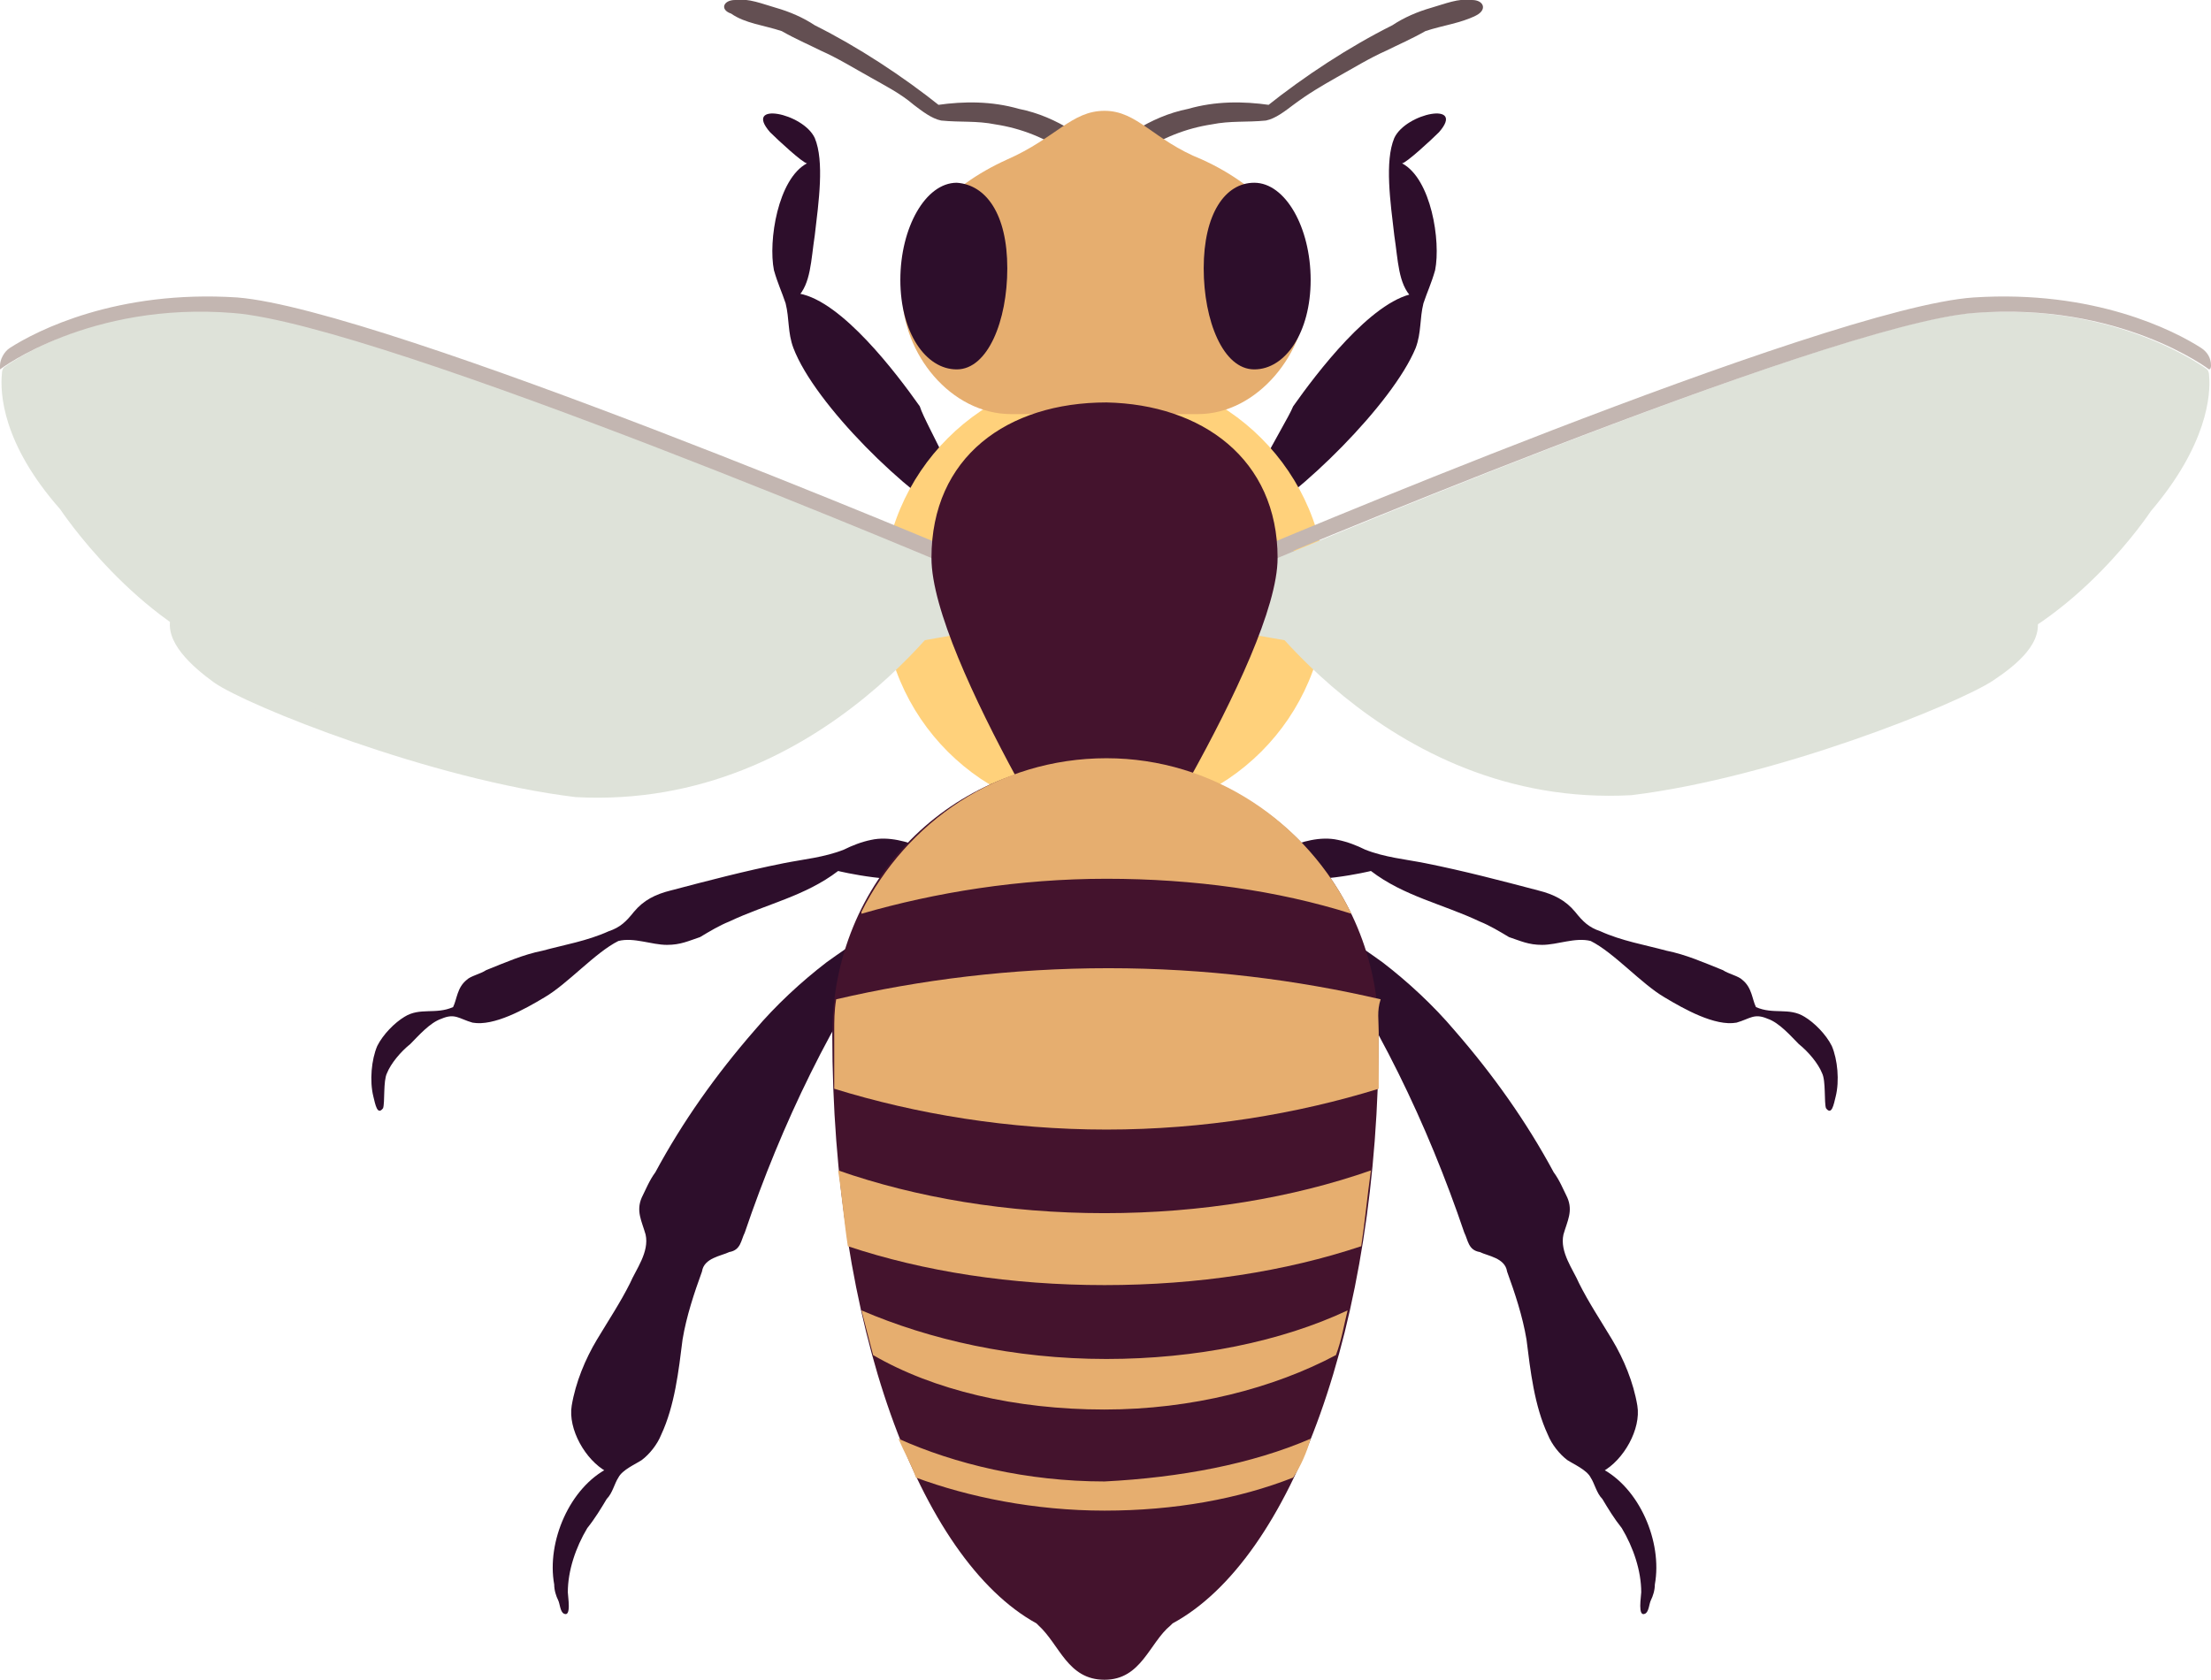
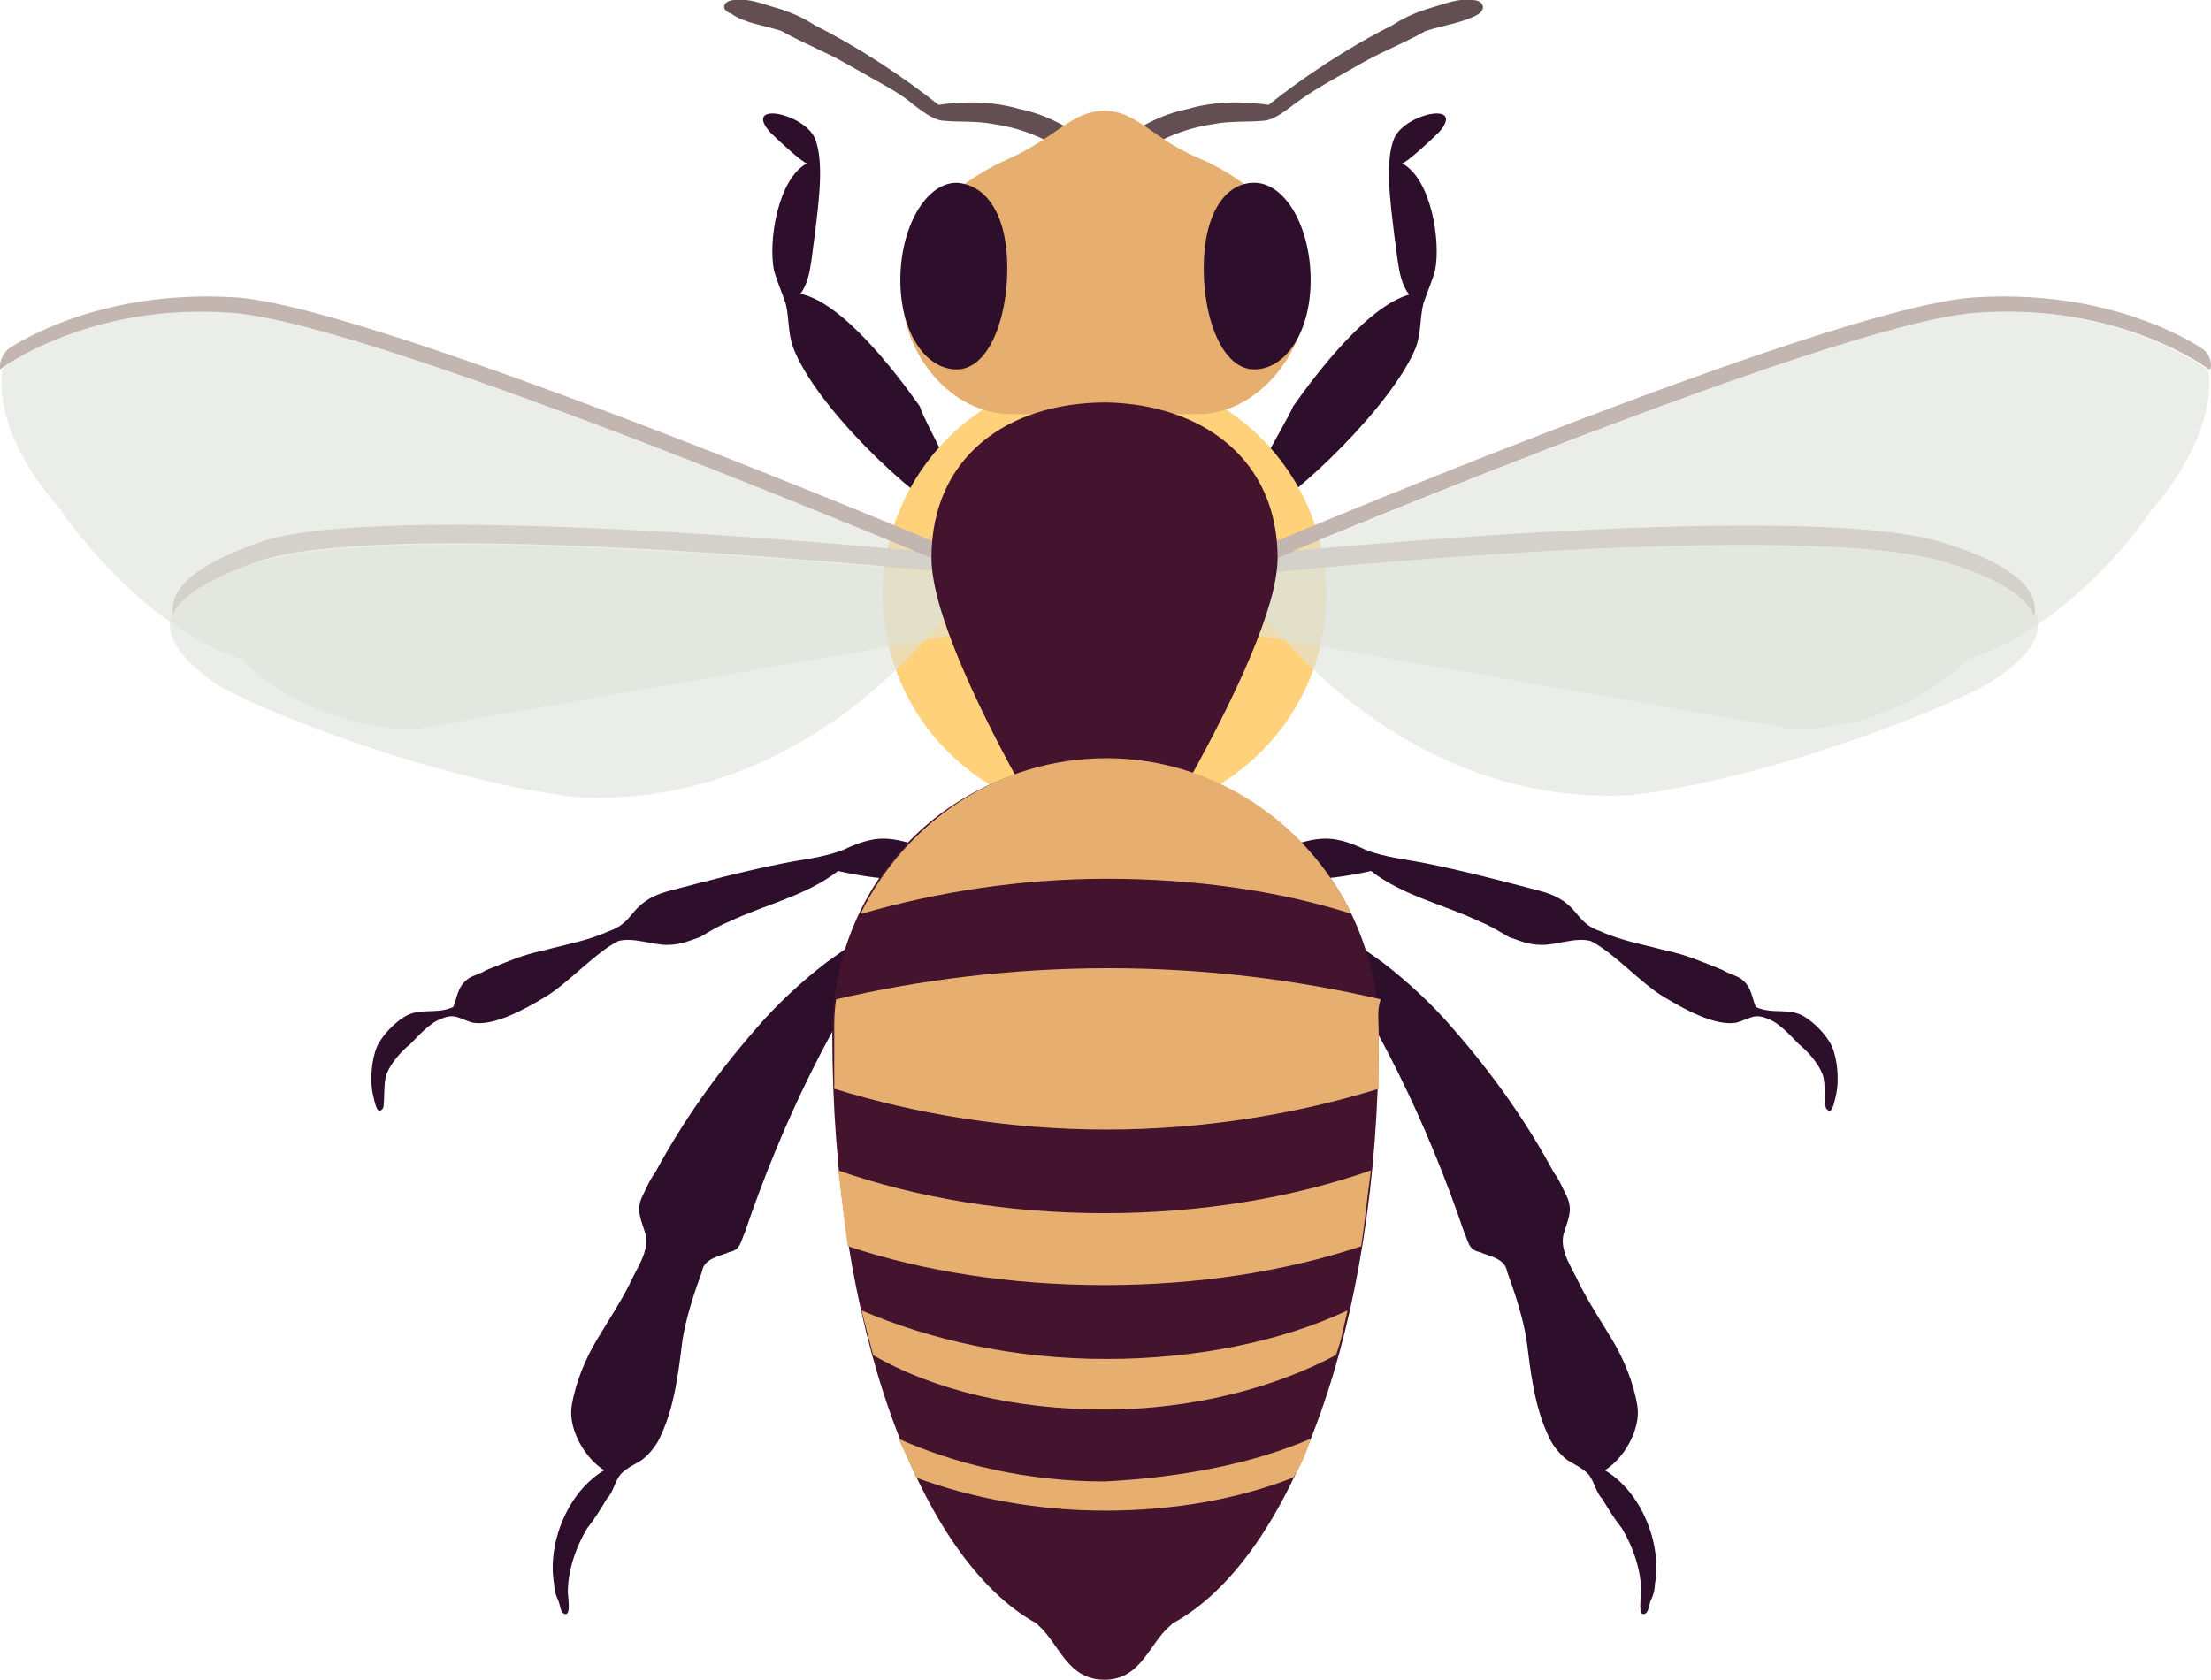
- <svg xmlns="http://www.w3.org/2000/svg" width="113.7" height="86.4" viewBox="0 0 113.7 86.4" enable-background="new 0 0 113.7 86.4">
-   <g fill="#2d0e2b">
-     <path d="m47.8 45c-1.4.6-4.7-.2-4.7-.2-1.7 1.3-3.7 1.7-5.6 2.6-.5.2-1 .5-1.5.8-.6.2-1 .4-1.7.4-.8 0-1.7-.4-2.5-.2-1.2.6-2.6 2.2-3.8 2.9-1 .6-2.6 1.5-3.7 1.3-.7-.2-.9-.5-1.6-.2-.6.2-1.2.9-1.6 1.3-.5.4-1 1-1.2 1.5-.2.4-.1 1.5-.2 1.8-.3.4-.4-.2-.5-.6-.2-.8-.1-1.9.2-2.6.3-.6.9-1.2 1.4-1.5.8-.5 1.6-.1 2.5-.5.2-.4.2-1 .7-1.4.2-.2.7-.3 1-.5 1-.4 1.9-.8 2.9-1 1.1-.3 2.3-.5 3.4-1 .6-.2.9-.5 1.3-1 .5-.6 1.1-.9 1.9-1.1 1.9-.5 3.8-1 5.8-1.4 1-.2 2.1-.3 3.1-.7.4-.2.9-.4 1.4-.5.9-.2 1.9.1 2.6.4.1.2 1.5 1 .4 1.4" />
-     <path d="m65.8 45c1.4.6 4.7-.2 4.7-.2 1.7 1.3 3.7 1.7 5.6 2.6.5.2 1 .5 1.5.8.6.2 1 .4 1.7.4.8 0 1.7-.4 2.5-.2 1.2.6 2.6 2.2 3.8 2.9 1 .6 2.6 1.5 3.7 1.3.7-.2.9-.5 1.6-.2.6.2 1.2.9 1.6 1.3.5.4 1 1 1.2 1.5.2.4.1 1.5.2 1.8.3.4.4-.2.5-.6.2-.8.1-1.9-.2-2.6-.3-.6-.9-1.2-1.4-1.5-.8-.5-1.6-.1-2.5-.5-.2-.4-.2-1-.7-1.4-.2-.2-.7-.3-1-.5-1-.4-1.9-.8-2.9-1-1.1-.3-2.3-.5-3.4-1-.6-.2-.9-.5-1.3-1-.5-.6-1.1-.9-1.9-1.1-1.9-.5-3.8-1-5.8-1.4-1-.2-2.1-.3-3.1-.7-.4-.2-.9-.4-1.4-.5-.9-.2-1.9.1-2.6.4-.1.2-1.4 1-.4 1.4" />
-     <path d="m46.2 47.6c-3.4 4.8-6 10.2-7.9 15.8-.2.4-.2.9-.8 1-.4.2-1.3.3-1.4 1-.4 1.1-.8 2.3-1 3.5-.2 1.6-.4 3.4-1.1 4.9-.2.5-.6 1-1 1.3-.3.2-1 .5-1.2.9-.2.3-.3.8-.6 1.1-.3.5-.6 1-1 1.5-.6 1-1 2.2-1 3.3 0 .2.2 1.3-.2 1.1-.2-.1-.2-.5-.3-.7-.1-.2-.2-.5-.2-.8-.4-2.2.8-5 2.8-6 0 .1-.1.2-.1.2-1.1-.6-2-2.2-1.8-3.4.2-1.2.7-2.4 1.3-3.4.6-1 1.2-1.9 1.7-2.9.3-.7 1-1.6.8-2.5-.2-.7-.5-1.2-.2-1.9.2-.4.4-.9.7-1.3 1.4-2.6 3.1-5 5.1-7.3 1.1-1.3 2.4-2.5 3.7-3.5.7-.5 1.4-1 2.1-1.4.3-.2.7-.4 1-.6.1-.1.3-.2.5-.2.1.1.2.2.1.3" />
-     <path d="m67.4 47.6c3.4 4.8 6 10.2 7.9 15.8.2.4.2.9.8 1 .4.2 1.3.3 1.4 1 .4 1.1.8 2.3 1 3.5.2 1.6.4 3.4 1.1 4.9.2.5.6 1 1 1.3.3.2 1 .5 1.2.9.2.3.3.8.6 1.1.3.5.6 1 1 1.5.6 1 1 2.2 1 3.3 0 .2-.2 1.3.2 1.1.2-.1.2-.5.3-.7s.2-.5.2-.8c.4-2.2-.8-5-2.8-6 0 .1.1.2.1.2 1.1-.6 2-2.2 1.8-3.4-.2-1.2-.7-2.4-1.3-3.4-.6-1-1.2-1.9-1.7-2.9-.3-.7-1-1.6-.8-2.5.2-.7.5-1.2.2-1.9-.2-.4-.4-.9-.7-1.3-1.4-2.6-3.1-5-5.1-7.3-1.1-1.3-2.4-2.5-3.7-3.5-.7-.5-1.4-1-2.1-1.4-.3-.2-.7-.4-1-.6-.1-.1-.3-.2-.5-.2-.1.1-.1.2-.1.3" />
-     <path d="m49.4 26.9c-2.7-1.4-7.5-6.1-8.6-9-.3-.8-.2-1.5-.4-2.3-.2-.6-.4-1-.6-1.7-.3-1.5.2-4.7 1.7-5.5-.2 0-1.5-1.2-1.9-1.6-1.4-1.6 1.7-1 2.3.3.5 1.2.2 3.3 0 5-.2 1.3-.2 2.5-.9 3.2l.1-.2c2.2.4 5 4.1 6.2 5.8.3 1 2.9 5.2 2.1 6" />
-     <path d="m64.2 26.9c2.6-1.4 7.4-6.1 8.6-9 .3-.8.2-1.5.4-2.3.2-.6.4-1 .6-1.7.3-1.5-.2-4.7-1.7-5.5.2 0 1.5-1.2 1.9-1.6 1.4-1.6-1.7-1-2.3.3-.5 1.2-.2 3.3 0 5 .2 1.3.2 2.5.9 3.2l.1-.2c-2.2.4-5 4.1-6.2 5.8-.4 1-3.2 5.2-2.3 6" />
-   </g>
-   <circle cx="56.8" cy="30.6" r="11.4" fill="#ffd17b" />
-   <path d="m49.8 29.5l-.1.7c0 0-7.2 11.5-20.1 10.8-7.4-.9-16.9-4.7-18.6-5.9-1.1-.8-2.6-2.1-2.2-3.4.3-1 1.6-2 4.6-2.8 7.3-2.2 33.7.4 36 .7.3-.1.4-.1.4-.1" fill="#dee2d9" />
-   <path d="m49.8 28.6l-.1.8c0 0-.1.1-.2.1-2.3-.2-28.7-2.9-36-.7-3 1-4.3 2-4.6 2.8-.2-1.2.9-2.5 4.7-3.8 7.6-2.2 36.2.8 36.2.8" fill="#c3b6b1" />
-   <path d="m49.9 29.5l.1 3-28.6 5c-5.7 0-9-3.6-9-3.6-5.4-1.8-9.3-7.7-9.3-7.7-3-3.4-3.1-6-3-7 0-.2.1-.3.1-.3s4.6-3.5 12.1-2.9c7.5.7 37.6 13.5 37.6 13.5" fill="#dee2d9" />
-   <path d="m49.8 28.6v.9c0 0-30.1-12.8-37.8-13.4-7.4-.6-12 2.9-12 2.9s0-.1 0-.2c0-.3.2-.7.5-.9 1.4-.9 5.5-3 11.7-2.6 7.6.6 37.6 13.3 37.6 13.3" fill="#c3b6b1" />
-   <path d="m63.9 29.5c0 0 .1 0 .2 0 2.3-.2 28.7-2.9 36-.7 3 1 4.3 2 4.6 2.8.5 1.4-1 2.6-2.2 3.4-1.8 1.2-11.2 5-18.6 5.9-12.8.7-20-10.7-20-10.7v-.7" fill="#dee2d9" />
-   <path d="m63.8 28.6c0 0 28.6-3 36.1-.7 3.9 1.2 5 2.6 4.7 3.8-.3-.9-1.6-1.9-4.6-2.8-7.3-2.2-33.7.4-36 .7-.1-.1-.2-.1-.2-.1v-.9" fill="#c3b6b1" />
-   <path d="m63.8 29.5c0 0 30.1-12.8 37.6-13.4 7.5-.6 12.1 2.9 12.1 2.9s.1.1.1.3c.1 1-.1 3.6-3 7 0 0-3.8 5.8-9.4 7.6 0 0-3.3 3.6-9 3.6l-28.6-5 .2-3" fill="#dee2d9" />
-   <path d="m63.8 28.6c0 0 30.1-12.8 37.7-13.3 6.2-.4 10.3 1.7 11.7 2.6.3.2.5.5.5.9 0 .2-.1.2-.1.2s-4.6-3.5-12.1-2.9c-7.6.6-37.8 13.4-37.8 13.4l.1-.9" fill="#c3b6b1" />
-   <g fill="#634f52">
-     <path d="m54.9 7.9c-1.1-.8-2.4-1.3-3.7-1.5-1-.2-1.8-.1-2.8-.2-.5-.1-1-.5-1.4-.8-.7-.6-1.5-1-2.2-1.4-.9-.5-1.7-1-2.6-1.4-.6-.3-1.3-.6-2-1-.9-.3-1.9-.4-2.6-.9-.6-.2-.4-.7.2-.7.7-.1 1.4.2 2.1.4.7.2 1.4.5 2 .9 2.2 1.1 4.5 2.6 6.5 4.2-.1 0-.2 0-.2-.1 1.4-.2 2.8-.2 4.2.2 1 .2 1.9.6 2.7 1.1.3.2.7.4.5.9 0 .3-.4.4-.7.3" />
-     <path d="m58.6 7.9c1.1-.8 2.4-1.3 3.7-1.5 1-.2 1.8-.1 2.8-.2.5-.1 1-.5 1.4-.8.8-.6 1.5-1 2.2-1.4.9-.5 1.7-1 2.6-1.4.6-.3 1.3-.6 2-1 .9-.3 1.8-.4 2.6-.8.6-.3.4-.8-.2-.8-.7-.1-1.4.2-2.1.4-.7.2-1.4.5-2 .9-2.2 1.1-4.5 2.6-6.5 4.2.1 0 .2 0 .2-.1-1.4-.2-2.8-.2-4.2.2-1 .2-1.9.6-2.7 1.1-.3.2-.7.4-.5.9.2.3.5.4.7.3" />
-   </g>
-   <path d="m61.6 21.3c3.1 0 5.6-3.2 5.6-6.2s-2.3-5.5-5.4-6.9c-2.5-1-3.3-2.5-5-2.5-1.7 0-2.5 1.4-5 2.5-3.1 1.4-5.4 3.8-5.4 6.9 0 3.1 2.5 6.2 5.6 6.2h9.6" fill="#e6ae6f" />
-   <g fill="#2d0e2b">
-     <path d="m51.8 13.8c0 2.7-1 5.2-2.6 5.2-1.6 0-2.9-1.9-2.9-4.6s1.3-5 2.9-5c1.5.1 2.6 1.6 2.6 4.4" />
-     <path d="m61.9 13.8c0 2.7 1 5.2 2.6 5.2 1.6 0 2.9-1.9 2.9-4.6s-1.3-5-2.9-5c-1.5 0-2.6 1.6-2.6 4.4" />
-   </g>
-   <g fill="#44132d">
-     <path d="m65.7 28.7c0 5.1-9 18.8-9 18.8s-8.8-13.6-8.8-18.8 3.9-8 9-8c4.9.1 8.8 2.9 8.8 8" />
-     <path d="m70.9 53.2c0-7.8-6.2-14.1-14.1-14.1s-14 6.2-14 14.1c0 15 4.5 27 10.5 30.3l.1.1c1.1 1 1.5 2.8 3.4 2.8 1.9 0 2.3-1.9 3.4-2.8l.1-.1c6.1-3.3 10.6-15.3 10.6-30.3" />
-   </g>
-   <g fill="#e6ae6f">
-     <path d="m69.5 47c-3.8-1.2-8.1-1.8-12.6-1.8s-8.8.7-12.6 1.8c0 0 0 0 0-.1 2.3-4.6 7-7.9 12.6-7.9 5.5 0 10.3 3.3 12.6 8" />
-     <path d="m67.4 74c-.2.7-.5 1.4-.9 2-2.8 1.1-6.1 1.7-9.7 1.7-3.6 0-7-.7-9.7-1.7-.2-.6-.6-1.3-.9-2 2.9 1.3 6.6 2.2 10.6 2.2 3.9-.2 7.6-.9 10.6-2.2" />
-     <path d="m69.3 67.4c-.2.8-.3 1.5-.6 2.3-3.2 1.7-7.4 2.8-11.9 2.8-4.6 0-8.8-1-11.9-2.8-.2-.8-.4-1.5-.6-2.3 3.5 1.5 7.8 2.5 12.6 2.5 4.6 0 9-.9 12.4-2.5" />
-     <path d="m70.5 60.2c-.2 1.4-.3 2.6-.5 3.9-3.9 1.3-8.4 2-13.2 2s-9.3-.7-13.2-2c-.2-1.3-.3-2.6-.5-3.9 4 1.4 8.7 2.2 13.7 2.2s9.7-.8 13.7-2.2" />
-     <path d="m70.9 53.1c0 .7 0 1.4 0 2.2 0 .2 0 .4 0 .7-4.2 1.3-9 2.1-14 2.1s-9.8-.8-14-2.1c0-.2 0-.4 0-.7 0-.7 0-1.4 0-2.2 0-.6 0-1.1.1-1.7 4.3-1 9-1.6 14-1.6s9.7.6 14 1.6c-.2.6-.1 1.1-.1 1.7" />
+ <svg xmlns="http://www.w3.org/2000/svg" version="1.1" id="Layer_1" x="0px" y="0px" width="113.7px" height="86.4px" viewBox="0 0 113.7 86.4" style="enable-background:new 0 0 113.7 86.4;" xml:space="preserve">
+   <style type="text/css">
+ 	.st0{fill:#2D0E2B;}
+ 	.st1{fill:#FFD17B;enable-background:new    ;}
+ 	.st2{opacity:0.6;fill:#DEE2D9;enable-background:new    ;}
+ 	.st3{fill:#C3B6B1;}
+ 	.st4{fill:#634F52;}
+ 	.st5{fill:#E6AE6F;}
+ 	.st6{fill:#44132D;}
+ </style>
+   <g>
+     <g>
+       <path class="st0" d="M47.8,45c-1.4,0.6-4.7-0.2-4.7-0.2c-1.7,1.3-3.7,1.7-5.6,2.6c-0.5,0.2-1,0.5-1.5,0.8c-0.6,0.2-1,0.4-1.7,0.4    c-0.8,0-1.7-0.4-2.5-0.2c-1.2,0.6-2.6,2.2-3.8,2.9c-1,0.6-2.6,1.5-3.7,1.3c-0.7-0.2-0.9-0.5-1.6-0.2c-0.6,0.2-1.2,0.9-1.6,1.3    c-0.5,0.4-1,1-1.2,1.5c-0.2,0.4-0.1,1.5-0.2,1.8c-0.3,0.4-0.4-0.2-0.5-0.6c-0.2-0.8-0.1-1.9,0.2-2.6c0.3-0.6,0.9-1.2,1.4-1.5    c0.8-0.5,1.6-0.1,2.5-0.5c0.2-0.4,0.2-1,0.7-1.4c0.2-0.2,0.7-0.3,1-0.5c1-0.4,1.9-0.8,2.9-1c1.1-0.3,2.3-0.5,3.4-1    c0.6-0.2,0.9-0.5,1.3-1c0.5-0.6,1.1-0.9,1.9-1.1c1.9-0.5,3.8-1,5.8-1.4c1-0.2,2.1-0.3,3.1-0.7c0.4-0.2,0.9-0.4,1.4-0.5    c0.9-0.2,1.9,0.1,2.6,0.4C47.5,43.8,48.9,44.6,47.8,45" />
+       <path class="st0" d="M65.8,45c1.4,0.6,4.7-0.2,4.7-0.2c1.7,1.3,3.7,1.7,5.6,2.6c0.5,0.2,1,0.5,1.5,0.8c0.6,0.2,1,0.4,1.7,0.4    c0.8,0,1.7-0.4,2.5-0.2c1.2,0.6,2.6,2.2,3.8,2.9c1,0.6,2.6,1.5,3.7,1.3c0.7-0.2,0.9-0.5,1.6-0.2c0.6,0.2,1.2,0.9,1.6,1.3    c0.5,0.4,1,1,1.2,1.5c0.2,0.4,0.1,1.5,0.2,1.8c0.3,0.4,0.4-0.2,0.5-0.6c0.2-0.8,0.1-1.9-0.2-2.6c-0.3-0.6-0.9-1.2-1.4-1.5    c-0.8-0.5-1.6-0.1-2.5-0.5c-0.2-0.4-0.2-1-0.7-1.4c-0.2-0.2-0.7-0.3-1-0.5c-1-0.4-1.9-0.8-2.9-1c-1.1-0.3-2.3-0.5-3.4-1    c-0.6-0.2-0.9-0.5-1.3-1c-0.5-0.6-1.1-0.9-1.9-1.1c-1.9-0.5-3.8-1-5.8-1.4c-1-0.2-2.1-0.3-3.1-0.7c-0.4-0.2-0.9-0.4-1.4-0.5    c-0.9-0.2-1.9,0.1-2.6,0.4C66.1,43.8,64.8,44.6,65.8,45" />
+       <path class="st0" d="M46.2,47.6c-3.4,4.8-6,10.2-7.9,15.8c-0.2,0.4-0.2,0.9-0.8,1c-0.4,0.2-1.3,0.3-1.4,1c-0.4,1.1-0.8,2.3-1,3.5    c-0.2,1.6-0.4,3.4-1.1,4.9c-0.2,0.5-0.6,1-1,1.3c-0.3,0.2-1,0.5-1.2,0.9c-0.2,0.3-0.3,0.8-0.6,1.1c-0.3,0.5-0.6,1-1,1.5    c-0.6,1-1,2.2-1,3.3c0,0.2,0.2,1.3-0.2,1.1c-0.2-0.1-0.2-0.5-0.3-0.7c-0.1-0.2-0.2-0.5-0.2-0.8c-0.4-2.2,0.8-5,2.8-6    c0,0.1-0.1,0.2-0.1,0.2c-1.1-0.6-2-2.2-1.8-3.4c0.2-1.2,0.7-2.4,1.3-3.4c0.6-1,1.2-1.9,1.7-2.9c0.3-0.7,1-1.6,0.8-2.5    c-0.2-0.7-0.5-1.2-0.2-1.9c0.2-0.4,0.4-0.9,0.7-1.3c1.4-2.6,3.1-5,5.1-7.3c1.1-1.3,2.4-2.5,3.7-3.5c0.7-0.5,1.4-1,2.1-1.4    c0.3-0.2,0.7-0.4,1-0.6c0.1-0.1,0.3-0.2,0.5-0.2C46.2,47.4,46.3,47.5,46.2,47.6" />
+       <path class="st0" d="M67.4,47.6c3.4,4.8,6,10.2,7.9,15.8c0.2,0.4,0.2,0.9,0.8,1c0.4,0.2,1.3,0.3,1.4,1c0.4,1.1,0.8,2.3,1,3.5    c0.2,1.6,0.4,3.4,1.1,4.9c0.2,0.5,0.6,1,1,1.3c0.3,0.2,1,0.5,1.2,0.9c0.2,0.3,0.3,0.8,0.6,1.1c0.3,0.5,0.6,1,1,1.5    c0.6,1,1,2.2,1,3.3c0,0.2-0.2,1.3,0.2,1.1c0.2-0.1,0.2-0.5,0.3-0.7s0.2-0.5,0.2-0.8c0.4-2.2-0.8-5-2.8-6c0,0.1,0.1,0.2,0.1,0.2    c1.1-0.6,2-2.2,1.8-3.4c-0.2-1.2-0.7-2.4-1.3-3.4c-0.6-1-1.2-1.9-1.7-2.9c-0.3-0.7-1-1.6-0.8-2.5c0.2-0.7,0.5-1.2,0.2-1.9    c-0.2-0.4-0.4-0.9-0.7-1.3c-1.4-2.6-3.1-5-5.1-7.3c-1.1-1.3-2.4-2.5-3.7-3.5c-0.7-0.5-1.4-1-2.1-1.4c-0.3-0.2-0.7-0.4-1-0.6    c-0.1-0.1-0.3-0.2-0.5-0.2C67.4,47.4,67.4,47.5,67.4,47.6" />
+       <path class="st0" d="M49.4,26.9c-2.7-1.4-7.5-6.1-8.6-9c-0.3-0.8-0.2-1.5-0.4-2.3c-0.2-0.6-0.4-1-0.6-1.7    c-0.3-1.5,0.2-4.7,1.7-5.5c-0.2,0-1.5-1.2-1.9-1.6c-1.4-1.6,1.7-1,2.3,0.3c0.5,1.2,0.2,3.3,0,5c-0.2,1.3-0.2,2.5-0.9,3.2l0.1-0.2    c2.2,0.4,5,4.1,6.2,5.8C47.6,21.9,50.2,26.1,49.4,26.9" />
+       <path class="st0" d="M64.2,26.9c2.6-1.4,7.4-6.1,8.6-9c0.3-0.8,0.2-1.5,0.4-2.3c0.2-0.6,0.4-1,0.6-1.7c0.3-1.5-0.2-4.7-1.7-5.5    c0.2,0,1.5-1.2,1.9-1.6c1.4-1.6-1.7-1-2.3,0.3c-0.5,1.2-0.2,3.3,0,5c0.2,1.3,0.2,2.5,0.9,3.2l0.1-0.2c-2.2,0.4-5,4.1-6.2,5.8    C66.1,21.9,63.3,26.1,64.2,26.9" />
+     </g>
+     <circle class="st1" cx="56.8" cy="30.6" r="11.4" />
+     <path class="st2" d="M49.8,29.5l-0.1,0.7c0,0-7.2,11.5-20.1,10.8c-7.4-0.9-16.9-4.7-18.6-5.9c-1.1-0.8-2.6-2.1-2.2-3.4   c0.3-1,1.6-2,4.6-2.8c7.3-2.2,33.7,0.4,36,0.7C49.7,29.5,49.8,29.5,49.8,29.5" />
+     <path class="st3" d="M49.8,28.6l-0.1,0.8c0,0-0.1,0.1-0.2,0.1c-2.3-0.2-28.7-2.9-36-0.7c-3,1-4.3,2-4.6,2.8   c-0.2-1.2,0.9-2.5,4.7-3.8C21.2,25.6,49.8,28.6,49.8,28.6" />
+     <path class="st2" d="M49.9,29.5l0.1,3l-28.6,5c-5.7,0-9-3.6-9-3.6c-5.4-1.8-9.3-7.7-9.3-7.7c-3-3.4-3.1-6-3-7   c0-0.2,0.1-0.3,0.1-0.3s4.6-3.5,12.1-2.9C19.8,16.7,49.9,29.5,49.9,29.5" />
+     <path class="st3" d="M49.8,28.6v0.9c0,0-30.1-12.8-37.8-13.4C4.6,15.5,0,19,0,19s0-0.1,0-0.2c0-0.3,0.2-0.7,0.5-0.9   c1.4-0.9,5.5-3,11.7-2.6C19.8,15.9,49.8,28.6,49.8,28.6" />
+     <path class="st2" d="M63.9,29.5c0,0,0.1,0,0.2,0c2.3-0.2,28.7-2.9,36-0.7c3,1,4.3,2,4.6,2.8c0.5,1.4-1,2.6-2.2,3.4   c-1.8,1.2-11.2,5-18.6,5.9c-12.8,0.7-20-10.7-20-10.7L63.9,29.5" />
+     <path class="st3" d="M63.8,28.6c0,0,28.6-3,36.1-0.7c3.9,1.2,5,2.6,4.7,3.8c-0.3-0.9-1.6-1.9-4.6-2.8c-7.3-2.2-33.7,0.4-36,0.7   c-0.1-0.1-0.2-0.1-0.2-0.1V28.6" />
+     <path class="st2" d="M63.8,29.5c0,0,30.1-12.8,37.6-13.4c7.5-0.6,12.1,2.9,12.1,2.9s0.1,0.1,0.1,0.3c0.1,1-0.1,3.6-3,7   c0,0-3.8,5.8-9.4,7.6c0,0-3.3,3.6-9,3.6l-28.6-5L63.8,29.5" />
+     <path class="st3" d="M63.8,28.6c0,0,30.1-12.8,37.7-13.3c6.2-0.4,10.3,1.7,11.7,2.6c0.3,0.2,0.5,0.5,0.5,0.9c0,0.2-0.1,0.2-0.1,0.2   s-4.6-3.5-12.1-2.9c-7.6,0.6-37.8,13.4-37.8,13.4L63.8,28.6" />
+     <g>
+       <path class="st4" d="M54.9,7.9c-1.1-0.8-2.4-1.3-3.7-1.5c-1-0.2-1.8-0.1-2.8-0.2c-0.5-0.1-1-0.5-1.4-0.8c-0.7-0.6-1.5-1-2.2-1.4    c-0.9-0.5-1.7-1-2.6-1.4c-0.6-0.3-1.3-0.6-2-1c-0.9-0.3-1.9-0.4-2.6-0.9C37,0.5,37.2,0,37.8,0c0.7-0.1,1.4,0.2,2.1,0.4    c0.7,0.2,1.4,0.5,2,0.9c2.2,1.1,4.5,2.6,6.5,4.2c-0.1,0-0.2,0-0.2-0.1c1.4-0.2,2.8-0.2,4.2,0.2c1,0.2,1.9,0.6,2.7,1.1    c0.3,0.2,0.7,0.4,0.5,0.9C55.6,7.9,55.2,8,54.9,7.9" />
+       <path class="st4" d="M58.6,7.9c1.1-0.8,2.4-1.3,3.7-1.5c1-0.2,1.8-0.1,2.8-0.2c0.5-0.1,1-0.5,1.4-0.8c0.8-0.6,1.5-1,2.2-1.4    c0.9-0.5,1.7-1,2.6-1.4c0.6-0.3,1.3-0.6,2-1c0.9-0.3,1.8-0.4,2.6-0.8C76.5,0.5,76.3,0,75.7,0c-0.7-0.1-1.4,0.2-2.1,0.4    c-0.7,0.2-1.4,0.5-2,0.9c-2.2,1.1-4.5,2.6-6.5,4.2c0.1,0,0.2,0,0.2-0.1c-1.4-0.2-2.8-0.2-4.2,0.2c-1,0.2-1.9,0.6-2.7,1.1    c-0.3,0.2-0.7,0.4-0.5,0.9C58.1,7.9,58.4,8,58.6,7.9" />
+     </g>
+     <path class="st5" d="M61.6,21.3c3.1,0,5.6-3.2,5.6-6.2s-2.3-5.5-5.4-6.9c-2.5-1-3.3-2.5-5-2.5c-1.7,0-2.5,1.4-5,2.5   c-3.1,1.4-5.4,3.8-5.4,6.9c0,3.1,2.5,6.2,5.6,6.2L61.6,21.3" />
+     <g>
+       <path class="st0" d="M51.8,13.8c0,2.7-1,5.2-2.6,5.2c-1.6,0-2.9-1.9-2.9-4.6s1.3-5,2.9-5C50.7,9.5,51.8,11,51.8,13.8" />
+       <path class="st0" d="M61.9,13.8c0,2.7,1,5.2,2.6,5.2c1.6,0,2.9-1.9,2.9-4.6s-1.3-5-2.9-5C63,9.4,61.9,11,61.9,13.8" />
+     </g>
+     <g>
+       <path class="st6" d="M65.7,28.7c0,5.1-9,18.8-9,18.8s-8.8-13.6-8.8-18.8s3.9-8,9-8C61.8,20.8,65.7,23.6,65.7,28.7" />
+       <path class="st6" d="M70.9,53.2c0-7.8-6.2-14.1-14.1-14.1s-14,6.2-14,14.1c0,15,4.5,27,10.5,30.3l0.1,0.1c1.1,1,1.5,2.8,3.4,2.8    c1.9,0,2.3-1.9,3.4-2.8l0.1-0.1C66.4,80.2,70.9,68.2,70.9,53.2" />
+     </g>
+     <g>
+       <path class="st5" d="M69.5,47c-3.8-1.2-8.1-1.8-12.6-1.8s-8.8,0.7-12.6,1.8c0,0,0,0,0-0.1c2.3-4.6,7-7.9,12.6-7.9    C62.4,39,67.2,42.3,69.5,47" />
+       <path class="st5" d="M67.4,74c-0.2,0.7-0.5,1.4-0.9,2c-2.8,1.1-6.1,1.7-9.7,1.7c-3.6,0-7-0.7-9.7-1.7c-0.2-0.6-0.6-1.3-0.9-2    c2.9,1.3,6.6,2.2,10.6,2.2C60.7,76,64.4,75.3,67.4,74" />
+       <path class="st5" d="M69.3,67.4c-0.2,0.8-0.3,1.5-0.6,2.3c-3.2,1.7-7.4,2.8-11.9,2.8c-4.6,0-8.8-1-11.9-2.8    c-0.2-0.8-0.4-1.5-0.6-2.3c3.5,1.5,7.8,2.5,12.6,2.5C61.5,69.9,65.9,69,69.3,67.4" />
+       <path class="st5" d="M70.5,60.2c-0.2,1.4-0.3,2.6-0.5,3.9c-3.9,1.3-8.4,2-13.2,2s-9.3-0.7-13.2-2c-0.2-1.3-0.3-2.6-0.5-3.9    c4,1.4,8.7,2.2,13.7,2.2S66.5,61.6,70.5,60.2" />
+       <path class="st5" d="M70.9,53.1c0,0.7,0,1.4,0,2.2c0,0.2,0,0.4,0,0.7c-4.2,1.3-9,2.1-14,2.1s-9.8-0.8-14-2.1c0-0.2,0-0.4,0-0.7    c0-0.7,0-1.4,0-2.2c0-0.6,0-1.1,0.1-1.7c4.3-1,9-1.6,14-1.6s9.7,0.6,14,1.6C70.8,52,70.9,52.5,70.9,53.1" />
+     </g>
  </g>
</svg>
